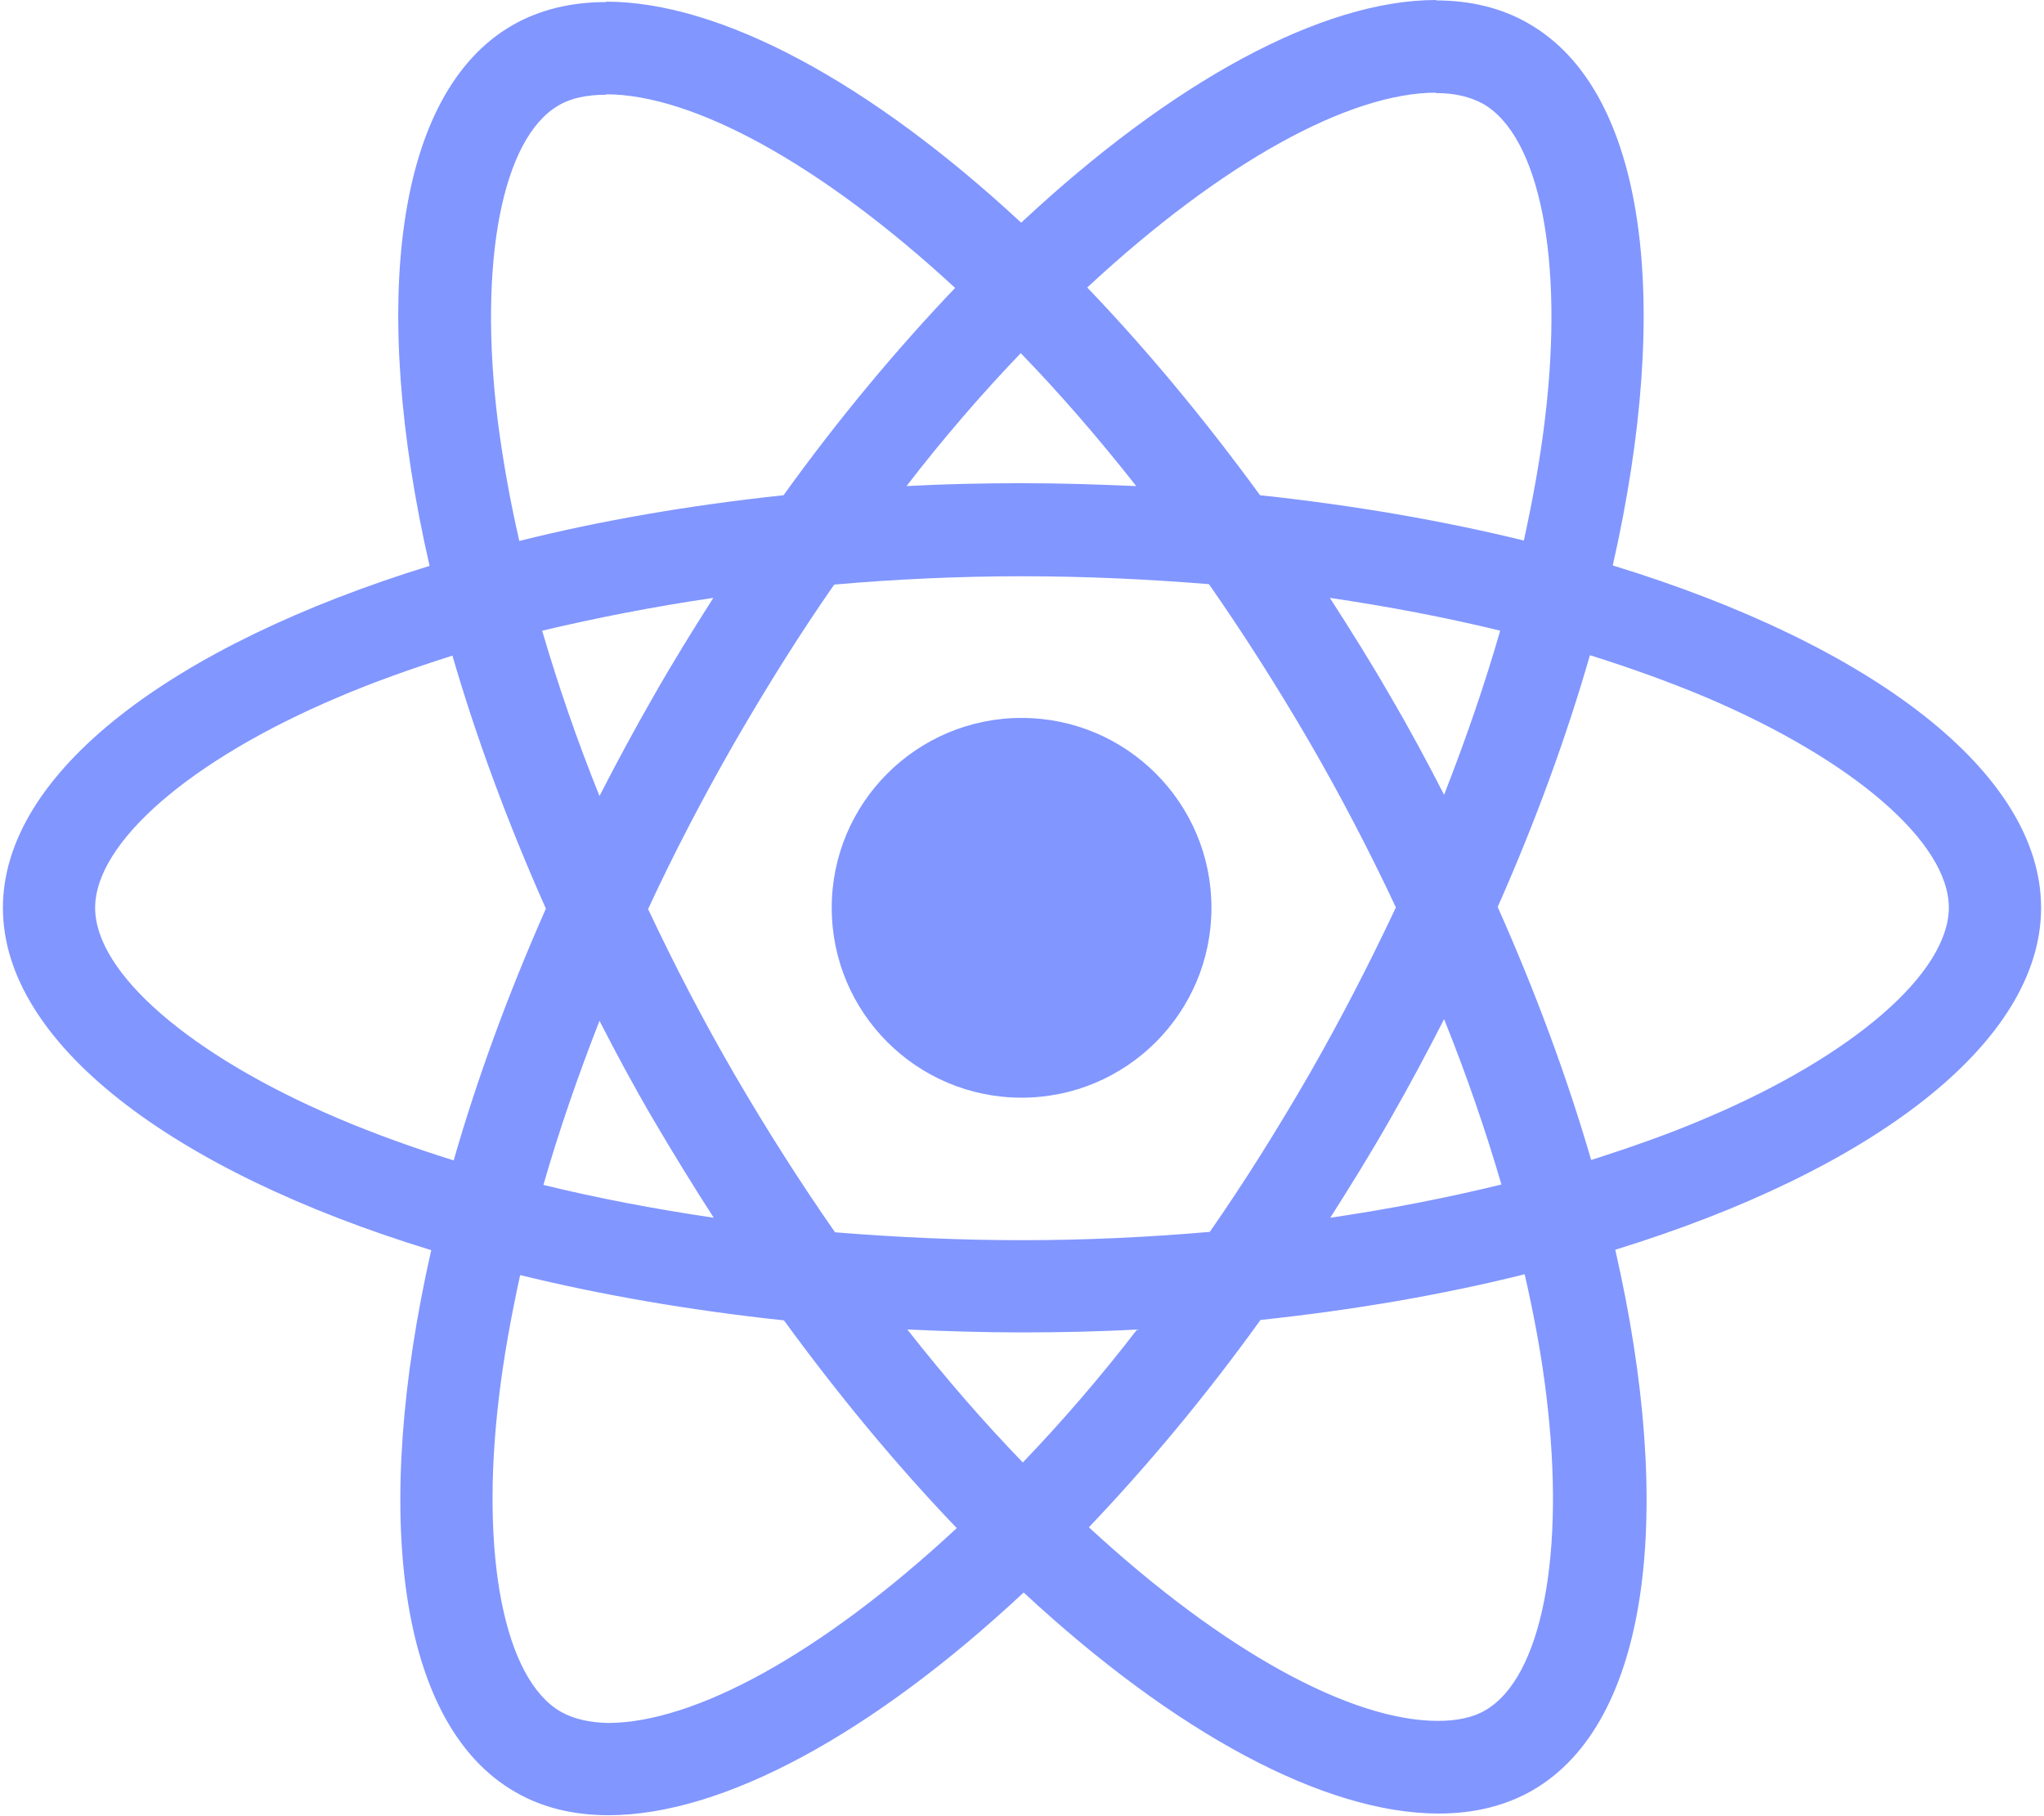
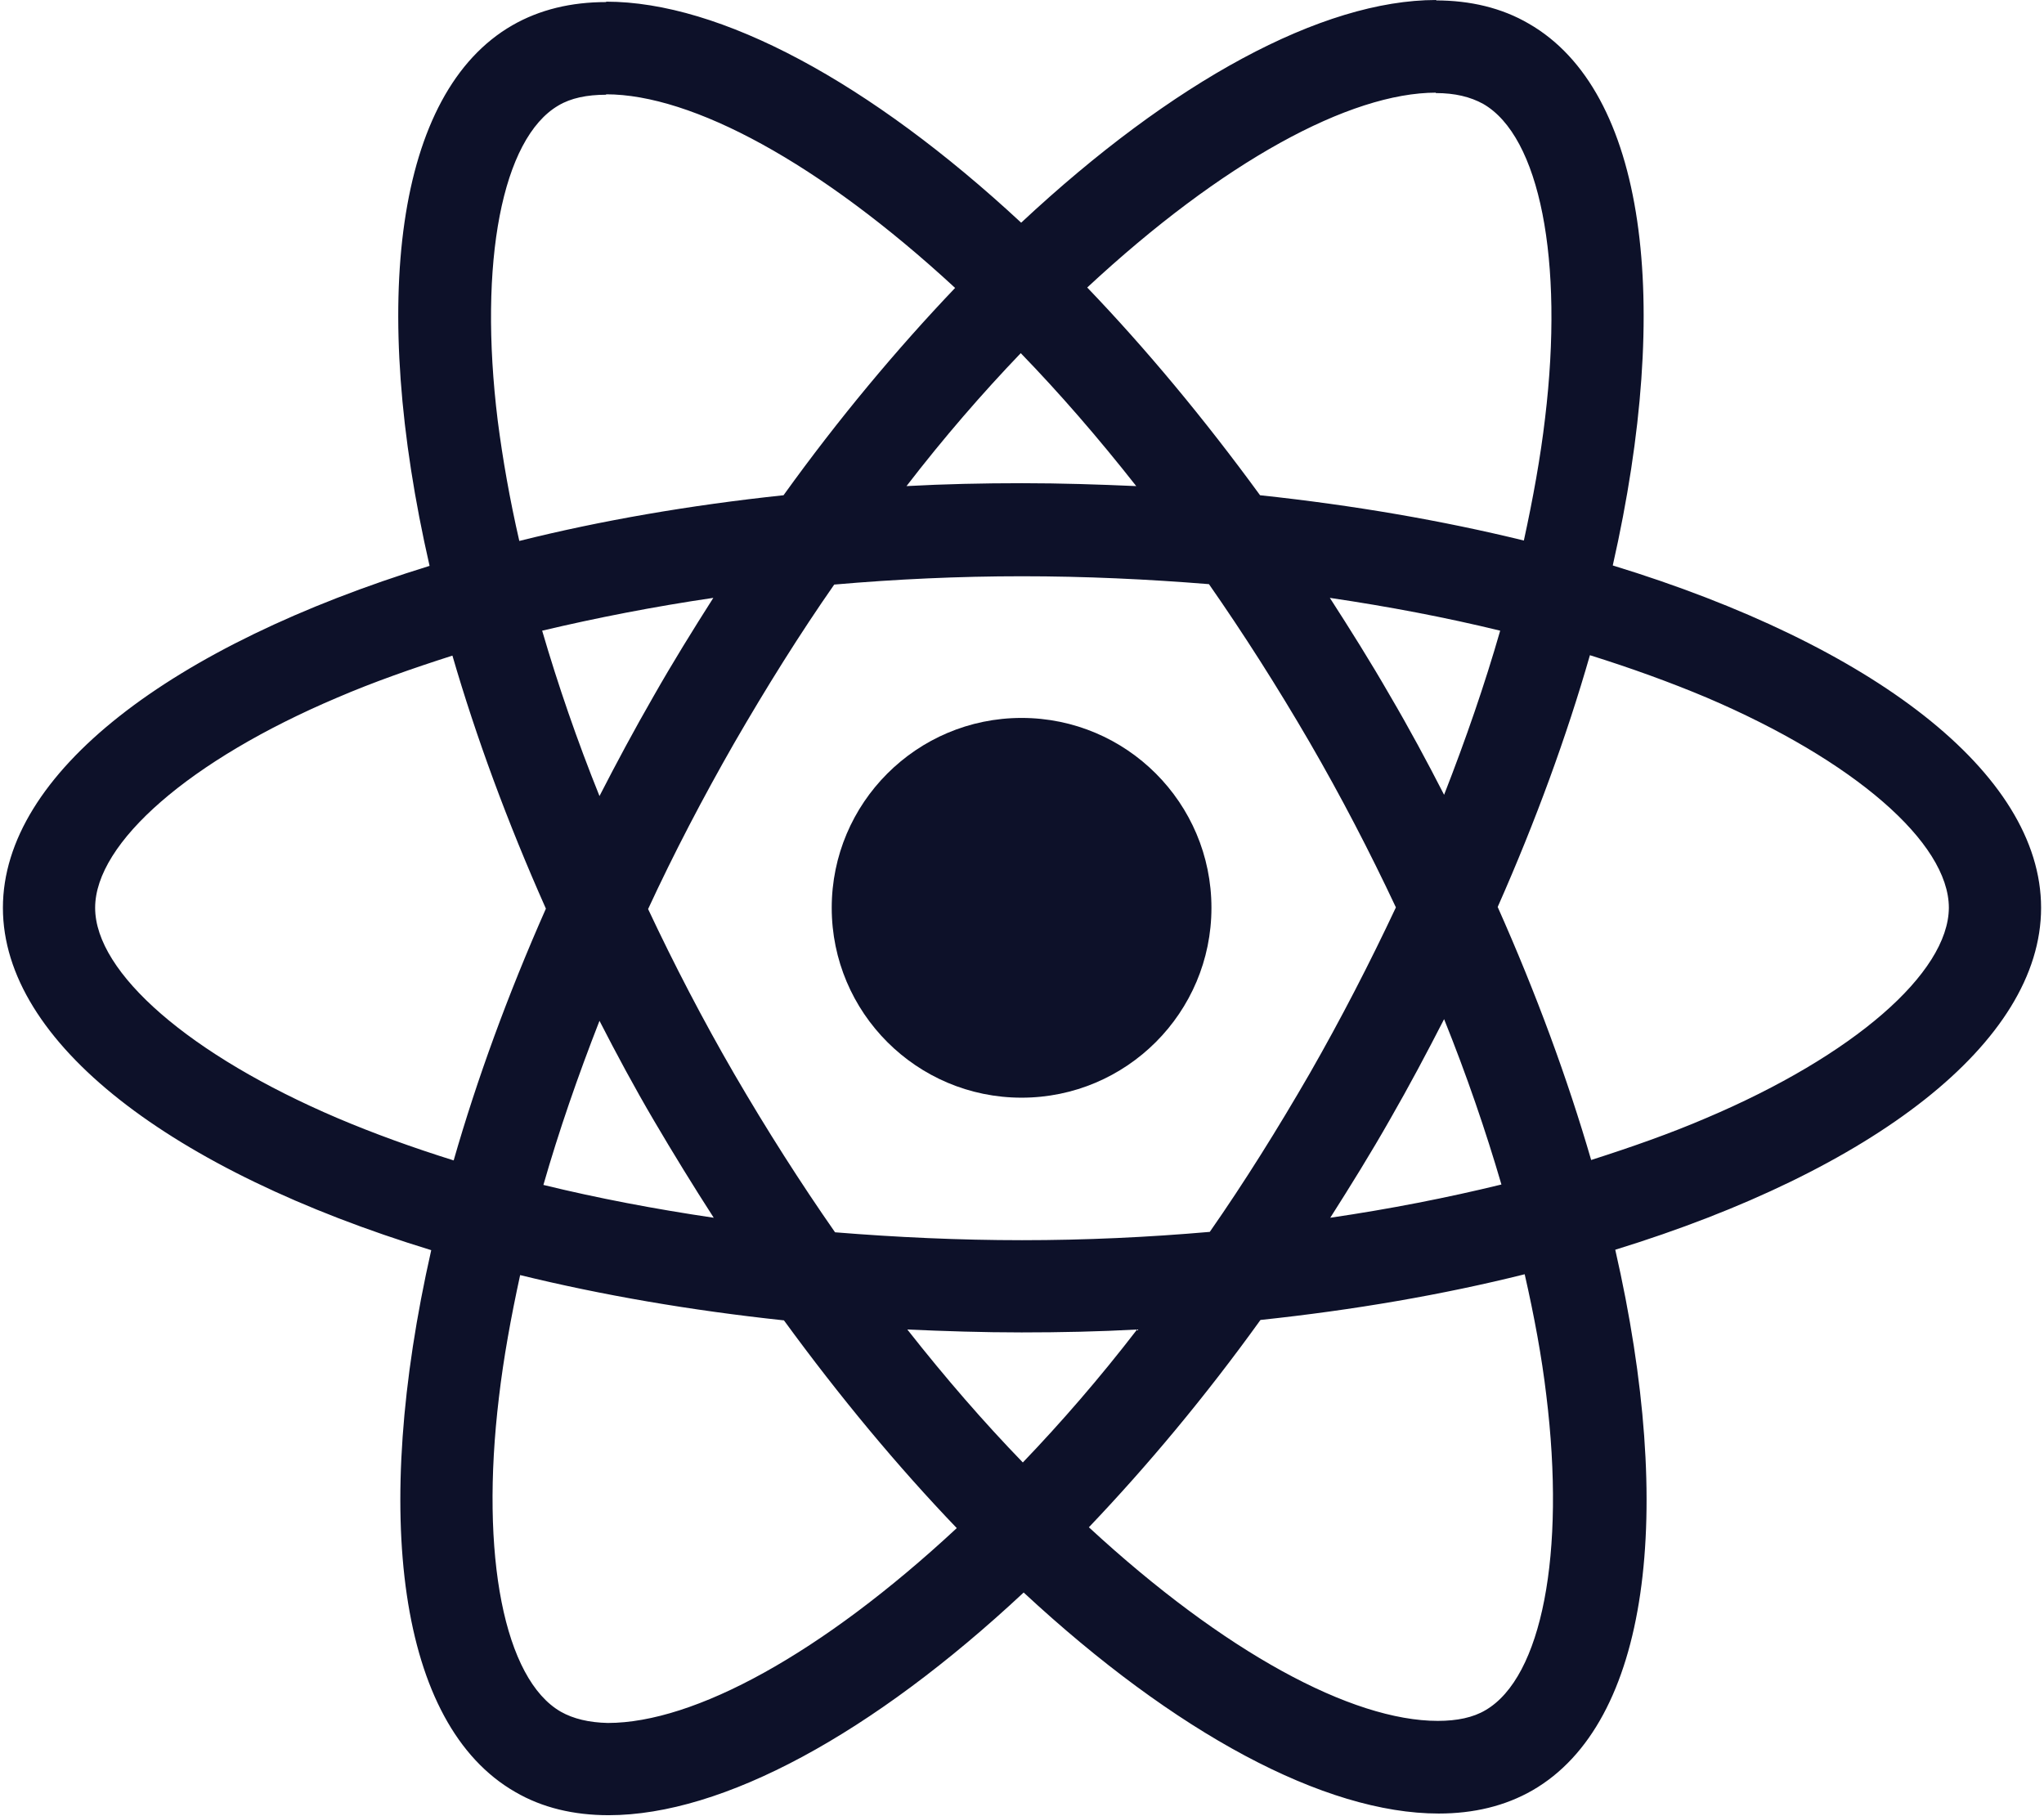
<svg xmlns="http://www.w3.org/2000/svg" width="492px" height="437px" viewBox="0 0 492 437" version="1.1">
  <g id="Page-1" stroke="none" stroke-width="1" fill="none" fill-rule="evenodd">
-     <g id="React-icon" fill="#8196FF" fill-rule="nonzero">
+     <g id="React-icon" fill="#0d1129" fill-rule="nonzero">
      <path d="M491.3,218.5 C491.3,186 450.6,155.2 388.2,136.1 C402.6,72.5 396.2,21.9 368,5.7 C361.5,1.9 353.9,0.1 345.6,0.1 L345.6,22.4 C350.2,22.4 353.9,23.3 357,25 C370.6,32.8 376.5,62.5 371.9,100.7 C370.8,110.1 369,120 366.8,130.1 C347.2,125.3 325.8,121.6 303.3,119.2 C289.8,100.7 275.8,83.9 261.7,69.2 C294.3,38.9 324.9,22.3 345.7,22.3 L345.7,0 C345.7,0 345.7,0 345.7,0 C318.2,0 282.2,19.6 245.8,53.6 C209.4,19.8 173.4,0.4 145.9,0.4 L145.9,22.7 C166.6,22.7 197.3,39.2 229.9,69.3 C215.9,84 201.9,100.7 188.6,119.2 C166,121.6 144.6,125.3 125,130.2 C122.7,120.2 121,110.5 119.8,101.2 C115.1,63 120.9,33.3 134.4,25.4 C137.4,23.6 141.3,22.8 145.9,22.8 L145.9,0.5 C145.9,0.5 145.9,0.5 145.9,0.5 C137.5,0.5 129.9,2.3 123.3,6.1 C95.2,22.3 88.9,72.8 103.4,136.2 C41.2,155.4 0.7,186.1 0.7,218.5 C0.7,251 41.4,281.8 103.8,300.9 C89.4,364.5 95.8,415.1 124,431.3 C130.5,435.1 138.1,436.9 146.5,436.9 C174,436.9 210,417.3 246.4,383.3 C282.8,417.1 318.8,436.5 346.3,436.5 C354.7,436.5 362.3,434.7 368.9,430.9 C397,414.7 403.3,364.2 388.8,300.8 C450.8,281.7 491.3,250.9 491.3,218.5 Z M361.1,151.8 C357.4,164.7 352.8,178 347.6,191.3 C343.5,183.3 339.2,175.3 334.5,167.3 C329.9,159.3 325,151.5 320.1,143.9 C334.3,146 348,148.6 361.1,151.8 Z M315.3,258.3 C307.5,271.8 299.5,284.6 291.2,296.5 C276.3,297.8 261.2,298.5 246,298.5 C230.9,298.5 215.8,297.8 201,296.6 C192.7,284.7 184.6,272 176.8,258.6 C169.2,245.5 162.3,232.2 156,218.8 C162.2,205.4 169.2,192 176.7,178.9 C184.5,165.4 192.5,152.6 200.8,140.7 C215.7,139.4 230.8,138.7 246,138.7 C261.1,138.7 276.2,139.4 291,140.6 C299.3,152.5 307.4,165.2 315.2,178.6 C322.8,191.7 329.7,205 336,218.4 C329.7,231.8 322.8,245.2 315.3,258.3 Z M347.6,245.3 C353,258.7 357.6,272.1 361.4,285.1 C348.3,288.3 334.5,291 320.2,293.1 C325.1,285.4 330,277.5 334.6,269.4 C339.2,261.4 343.5,253.3 347.6,245.3 Z M246.2,352 C236.9,342.4 227.6,331.7 218.4,320 C227.4,320.4 236.6,320.7 245.9,320.7 C255.3,320.7 264.6,320.5 273.7,320 C264.7,331.7 255.4,342.4 246.2,352 Z M171.8,293.1 C157.6,291 143.9,288.4 130.8,285.2 C134.5,272.3 139.1,259 144.3,245.7 C148.4,253.7 152.7,261.7 157.4,269.7 C162.1,277.7 166.9,285.5 171.8,293.1 Z M245.7,85 C255,94.6 264.3,105.3 273.5,117 C264.5,116.6 255.3,116.3 246,116.3 C236.6,116.3 227.3,116.5 218.2,117 C227.2,105.3 236.5,94.6 245.7,85 Z M171.7,143.9 C166.8,151.6 161.9,159.5 157.3,167.6 C152.7,175.6 148.4,183.6 144.3,191.6 C138.9,178.2 134.3,164.8 130.5,151.8 C143.6,148.7 157.4,146 171.7,143.9 Z M81.2,269.1 C45.8,254 22.9,234.2 22.9,218.5 C22.9,202.8 45.8,182.9 81.2,167.9 C89.8,164.2 99.2,160.9 108.9,157.8 C114.6,177.4 122.1,197.8 131.4,218.7 C122.2,239.5 114.8,259.8 109.2,279.3 C99.3,276.2 89.9,272.8 81.2,269.1 Z M135,412 C121.4,404.2 115.5,374.5 120.1,336.3 C121.2,326.9 123,317 125.2,306.9 C144.8,311.7 166.2,315.4 188.7,317.8 C202.2,336.3 216.2,353.1 230.3,367.8 C197.7,398.1 167.1,414.7 146.3,414.7 C141.8,414.6 138,413.7 135,412 Z M372.2,335.8 C376.9,374 371.1,403.7 357.6,411.6 C354.6,413.4 350.7,414.2 346.1,414.2 C325.4,414.2 294.7,397.7 262.1,367.6 C276.1,352.9 290.1,336.2 303.4,317.7 C326,315.3 347.4,311.6 367,306.7 C369.3,316.8 371.1,326.5 372.2,335.8 Z M410.7,269.1 C402.1,272.8 392.7,276.1 383,279.2 C377.3,259.6 369.8,239.2 360.5,218.3 C369.7,197.5 377.1,177.2 382.7,157.7 C392.6,160.8 402,164.2 410.8,167.9 C446.2,183 469.1,202.8 469.1,218.5 C469,234.2 446.1,254.1 410.7,269.1 Z" id="Shape" />
      <circle id="Oval" cx="245.9" cy="218.5" r="45.7" />
    </g>
  </g>
</svg>
